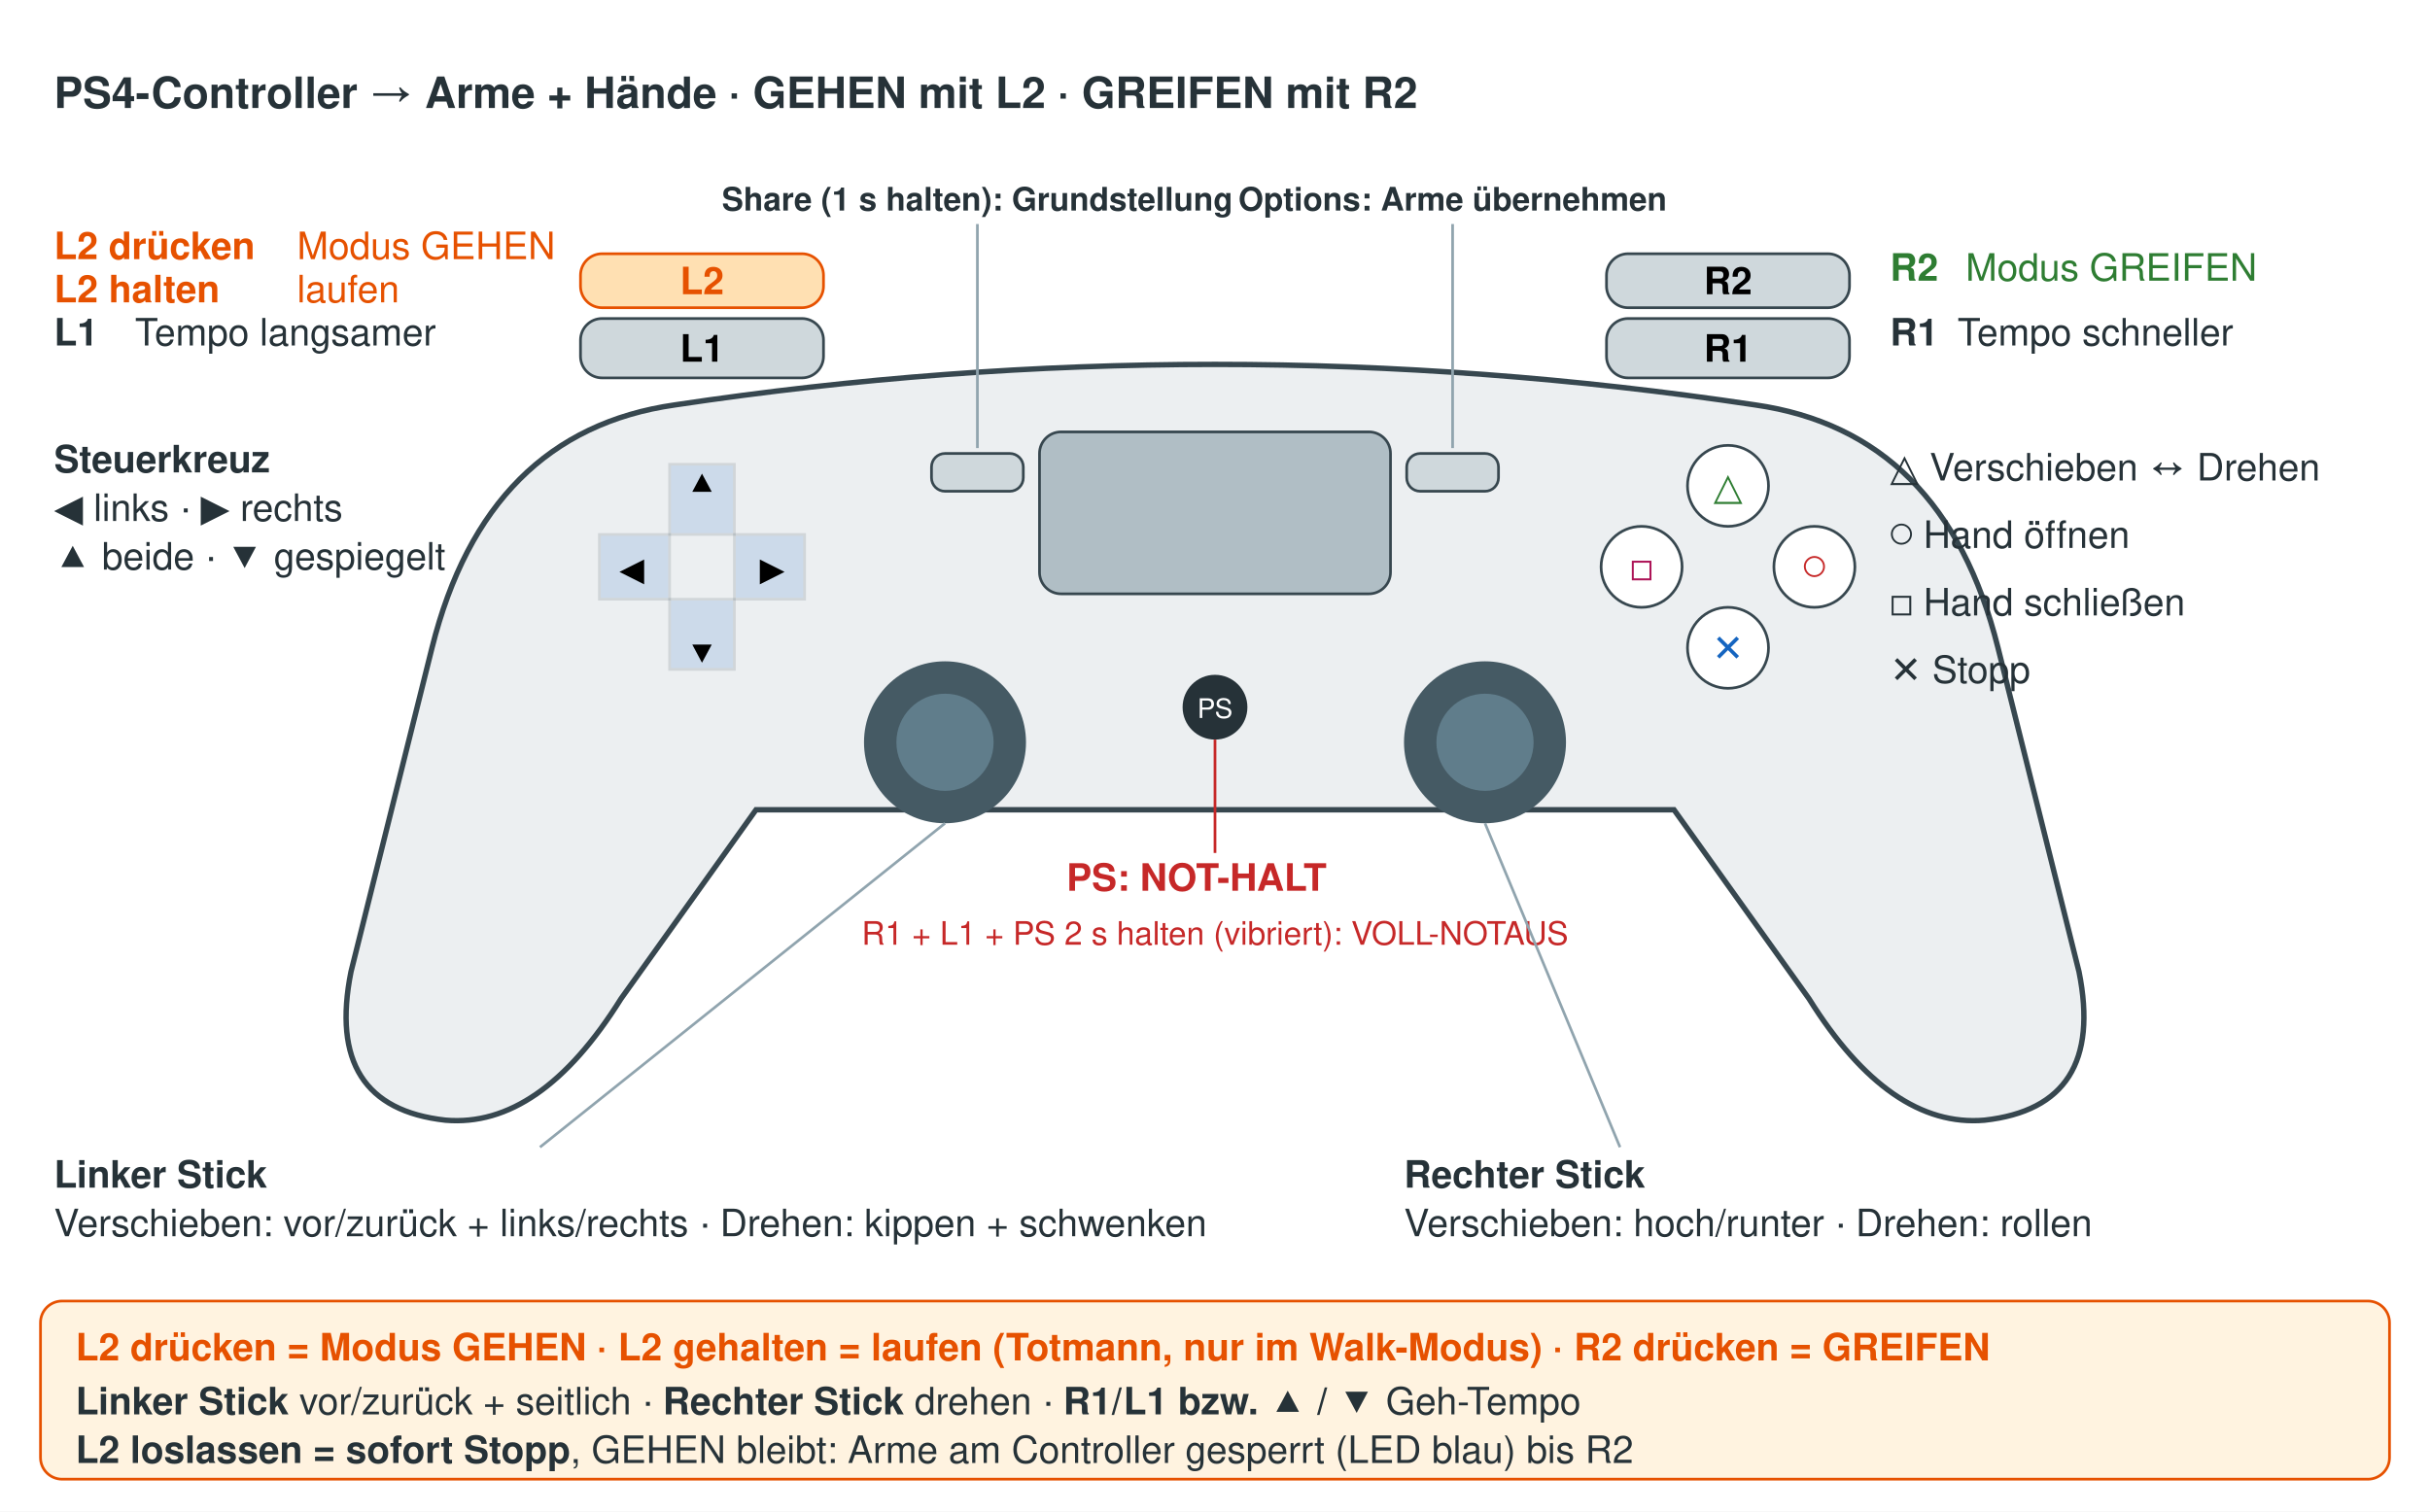
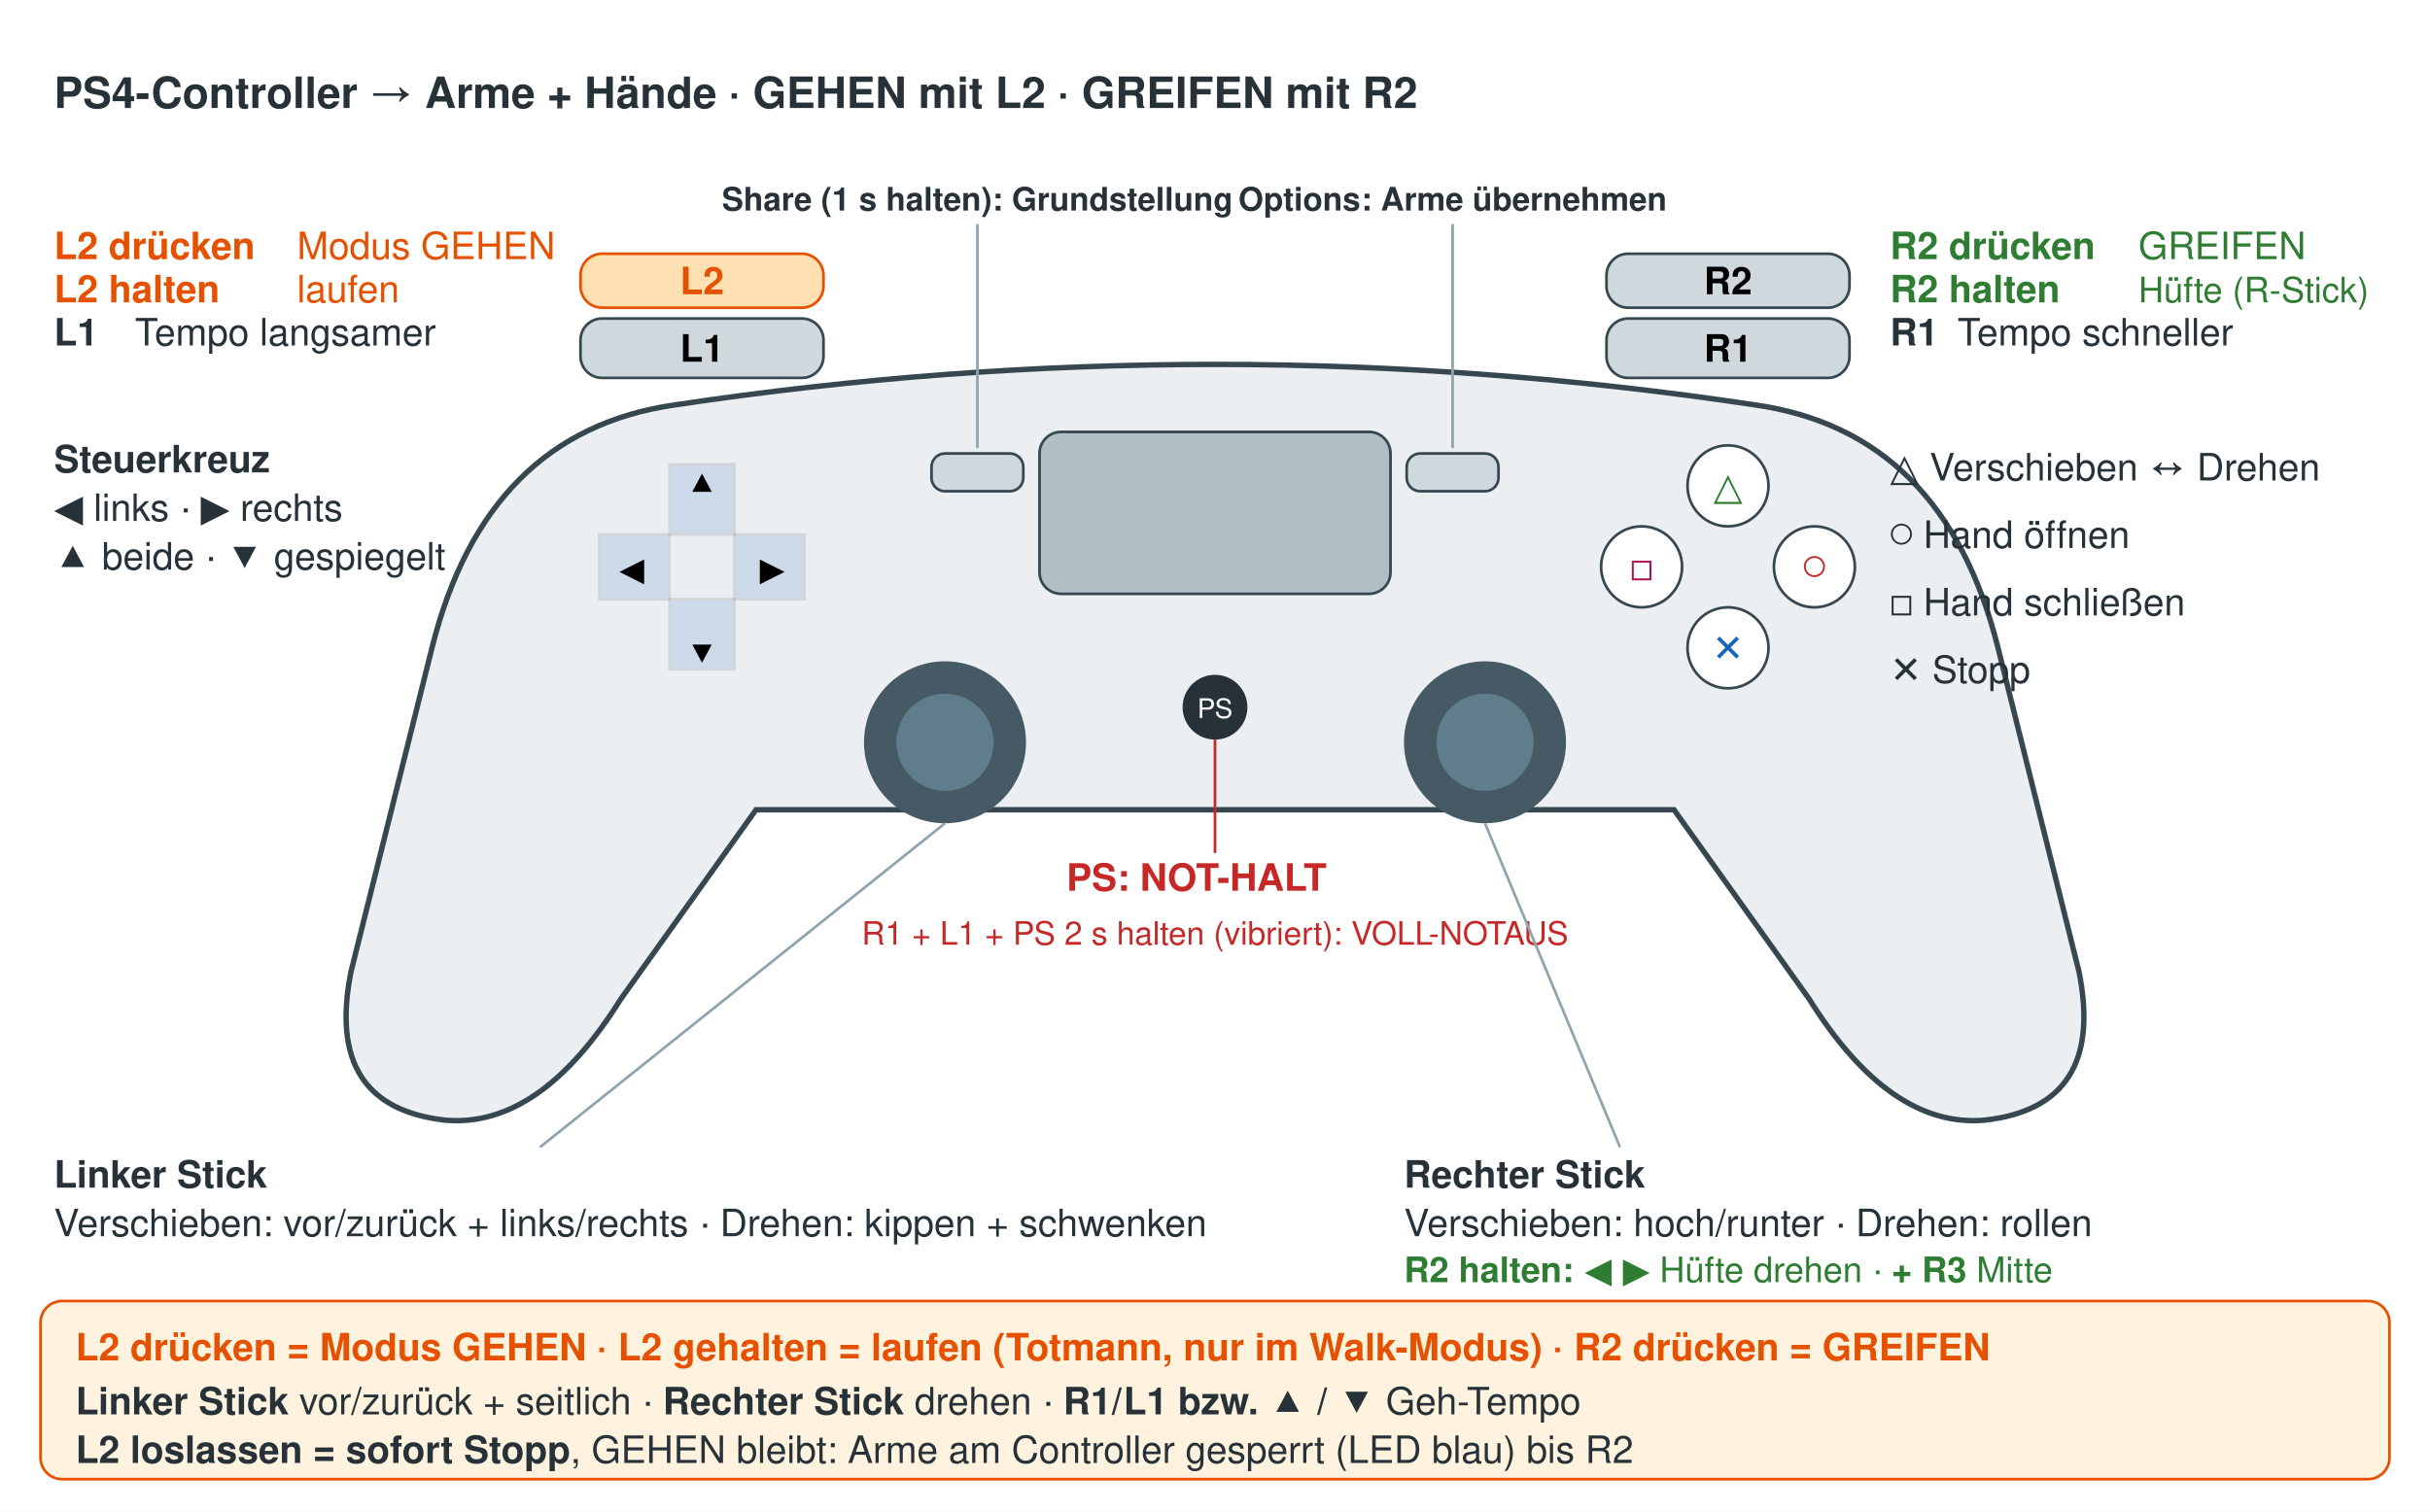
<svg xmlns="http://www.w3.org/2000/svg" viewBox="0 0 900 560" font-family="Helvetica, Arial, sans-serif" font-size="14">
  <rect width="900" height="560" fill="#ffffff" />
  <path d="M250 150 Q450 120 650 150 Q720 160 740 240 L770 360 Q780 410 735 415 Q700 418 670 370 L620 300 L280 300 L230 370 Q200 418 165 415 Q120 410 130 360 L160 240 Q180 160 250 150 Z" fill="#eceff1" stroke="#37474f" stroke-width="2" />
  <rect x="215" y="94" width="90" height="20" rx="8" fill="#ffe0b2" stroke="#e65100" />
  <text x="260" y="109" text-anchor="middle" font-weight="bold" fill="#e65100">L2</text>
  <rect x="595" y="94" width="90" height="20" rx="8" fill="#cfd8dc" stroke="#37474f" />
  <text x="640" y="109" text-anchor="middle" font-weight="bold">R2</text>
  <rect x="215" y="118" width="90" height="22" rx="8" fill="#cfd8dc" stroke="#37474f" />
  <text x="260" y="134" text-anchor="middle" font-weight="bold">L1</text>
  <rect x="595" y="118" width="90" height="22" rx="8" fill="#cfd8dc" stroke="#37474f" />
  <text x="640" y="134" text-anchor="middle" font-weight="bold">R1</text>
  <g transform="translate(260,210)" stroke="#37474f">
    <rect x="-12" y="-38" width="24" height="26" fill="#1565c0" opacity="0.15" />
    <rect x="-12" y="12" width="24" height="26" fill="#1565c0" opacity="0.15" />
    <rect x="-38" y="-12" width="26" height="24" fill="#1565c0" opacity="0.15" />
    <rect x="12" y="-12" width="26" height="24" fill="#1565c0" opacity="0.15" />
  </g>
  <text x="260" y="183" text-anchor="middle" font-size="12">▲</text>
  <text x="260" y="246" text-anchor="middle" font-size="12">▼</text>
  <text x="234" y="215" text-anchor="middle" font-size="12">◀</text>
  <text x="286" y="215" text-anchor="middle" font-size="12">▶</text>
  <circle cx="640" cy="180" r="15" fill="#fff" stroke="#37474f" />
  <text x="640" y="185" text-anchor="middle" fill="#2e7d32">△</text>
  <circle cx="672" cy="210" r="15" fill="#fff" stroke="#37474f" />
  <text x="672" y="215" text-anchor="middle" fill="#c62828">○</text>
  <circle cx="608" cy="210" r="15" fill="#fff" stroke="#37474f" />
  <text x="608" y="215" text-anchor="middle" fill="#ad1457">□</text>
  <circle cx="640" cy="240" r="15" fill="#fff" stroke="#37474f" />
  <text x="640" y="245" text-anchor="middle" fill="#1565c0">✕</text>
  <rect x="345" y="168" width="34" height="14" rx="5" fill="#cfd8dc" stroke="#37474f" />
  <rect x="521" y="168" width="34" height="14" rx="5" fill="#cfd8dc" stroke="#37474f" />
  <circle cx="450" cy="262" r="12" fill="#263238" />
  <text x="450" y="266" text-anchor="middle" fill="#fff" font-size="10">PS</text>
  <rect x="385" y="160" width="130" height="60" rx="8" fill="#b0bec5" stroke="#37474f" />
  <circle cx="350" cy="275" r="30" fill="#455a64" />
  <circle cx="350" cy="275" r="18" fill="#607d8b" />
  <circle cx="550" cy="275" r="30" fill="#455a64" />
  <circle cx="550" cy="275" r="18" fill="#607d8b" />
  <g fill="#263238">
    <text x="20" y="40" font-weight="bold" font-size="16">PS4-Controller → Arme + Hände · GEHEN mit L2 · GREIFEN mit R2</text>
    <text x="20" y="96" font-weight="bold" fill="#e65100">L2 drücken</text>
    <text x="110" y="96" fill="#e65100">Modus GEHEN</text>
    <text x="20" y="112" font-weight="bold" fill="#e65100">L2 halten</text>
    <text x="110" y="112" fill="#e65100">laufen</text>
-     <text x="700" y="104" font-weight="bold" fill="#2e7d32">R2</text>
-     <text x="728" y="104" fill="#2e7d32">Modus GREIFEN</text>
+     <text x="700" y="96" font-weight="bold" fill="#2e7d32">R2 drücken</text>
+     <text x="792" y="96" fill="#2e7d32">GREIFEN</text>
+     <text x="700" y="112" font-weight="bold" fill="#2e7d32">R2 halten</text>
+     <text x="792" y="112" font-size="13" fill="#2e7d32">Hüfte (R-Stick)</text>
    <text x="20" y="128" font-weight="bold">L1</text>
    <text x="50" y="128">Tempo langsamer</text>
    <text x="20" y="175" font-weight="bold">Steuerkreuz</text>
    <text x="20" y="193">◀ links · ▶ rechts</text>
    <text x="20" y="211">▲ beide · ▼ gespiegelt</text>
    <text x="20" y="440" font-weight="bold">Linker Stick</text>
    <text x="20" y="458">Verschieben: vor/zurück + links/rechts · Drehen: kippen + schwenken</text>
    <text x="362" y="78" text-anchor="middle" font-weight="bold" font-size="12">Share (1 s halten): Grundstellung</text>
  </g>
  <g fill="#263238">
    <text x="700" y="128" font-weight="bold">R1</text>
    <text x="725" y="128">Tempo schneller</text>
    <text x="700" y="178">
      <tspan font-weight="bold">△</tspan> Verschieben ↔ Drehen</text>
    <text x="700" y="203">
      <tspan font-weight="bold">○</tspan> Hand öffnen</text>
    <text x="538" y="78" text-anchor="middle" font-weight="bold" font-size="12">Options: Arme übernehmen</text>
    <text x="700" y="228">
      <tspan font-weight="bold">□</tspan> Hand schließen</text>
    <text x="700" y="253">
      <tspan font-weight="bold">✕</tspan> Stopp</text>
    <text x="520" y="440" font-weight="bold">Rechter Stick</text>
    <text x="520" y="458">Verschieben: hoch/runter · Drehen: rollen</text>
+     <text x="520" y="475" font-size="13" fill="#2e7d32">
+       <tspan font-weight="bold">R2 halten:</tspan> ◀ ▶ Hüfte drehen · <tspan font-weight="bold">+ R3</tspan> Mitte</text>
    <text x="395" y="330" font-weight="bold" fill="#c62828">PS: NOT-HALT</text>
    <text x="450" y="350" text-anchor="middle" font-size="12" fill="#c62828">R1 + L1 + PS 2 s halten (vibriert): VOLL-NOTAUS</text>
  </g>
  <rect x="15" y="482" width="870" height="66" rx="8" fill="#fff3e0" stroke="#e65100" />
  <g fill="#263238">
    <text x="28" y="504" font-weight="bold" fill="#e65100">L2 drücken = Modus GEHEN · L2 gehalten = laufen (Totmann, nur im Walk-Modus) · R2 drücken = GREIFEN</text>
    <text x="28" y="524">
      <tspan font-weight="bold">Linker Stick</tspan> vor/zurück + seitlich · <tspan font-weight="bold">Rechter Stick</tspan> drehen · <tspan font-weight="bold">R1/L1 bzw. ▲ / ▼</tspan> Geh-Tempo</text>
    <text x="28" y="542">
      <tspan font-weight="bold">L2 loslassen = sofort Stopp</tspan>, GEHEN bleibt: Arme am Controller gesperrt (LED blau) bis R2</text>
  </g>
  <line x1="450" y1="274" x2="450" y2="316" stroke="#c62828" />
  <line x1="350" y1="305" x2="200" y2="425" stroke="#90a4ae" />
  <line x1="550" y1="305" x2="600" y2="425" stroke="#90a4ae" />
  <line x1="362" y1="83" x2="362" y2="166" stroke="#90a4ae" />
  <line x1="538" y1="83" x2="538" y2="166" stroke="#90a4ae" />
</svg>
